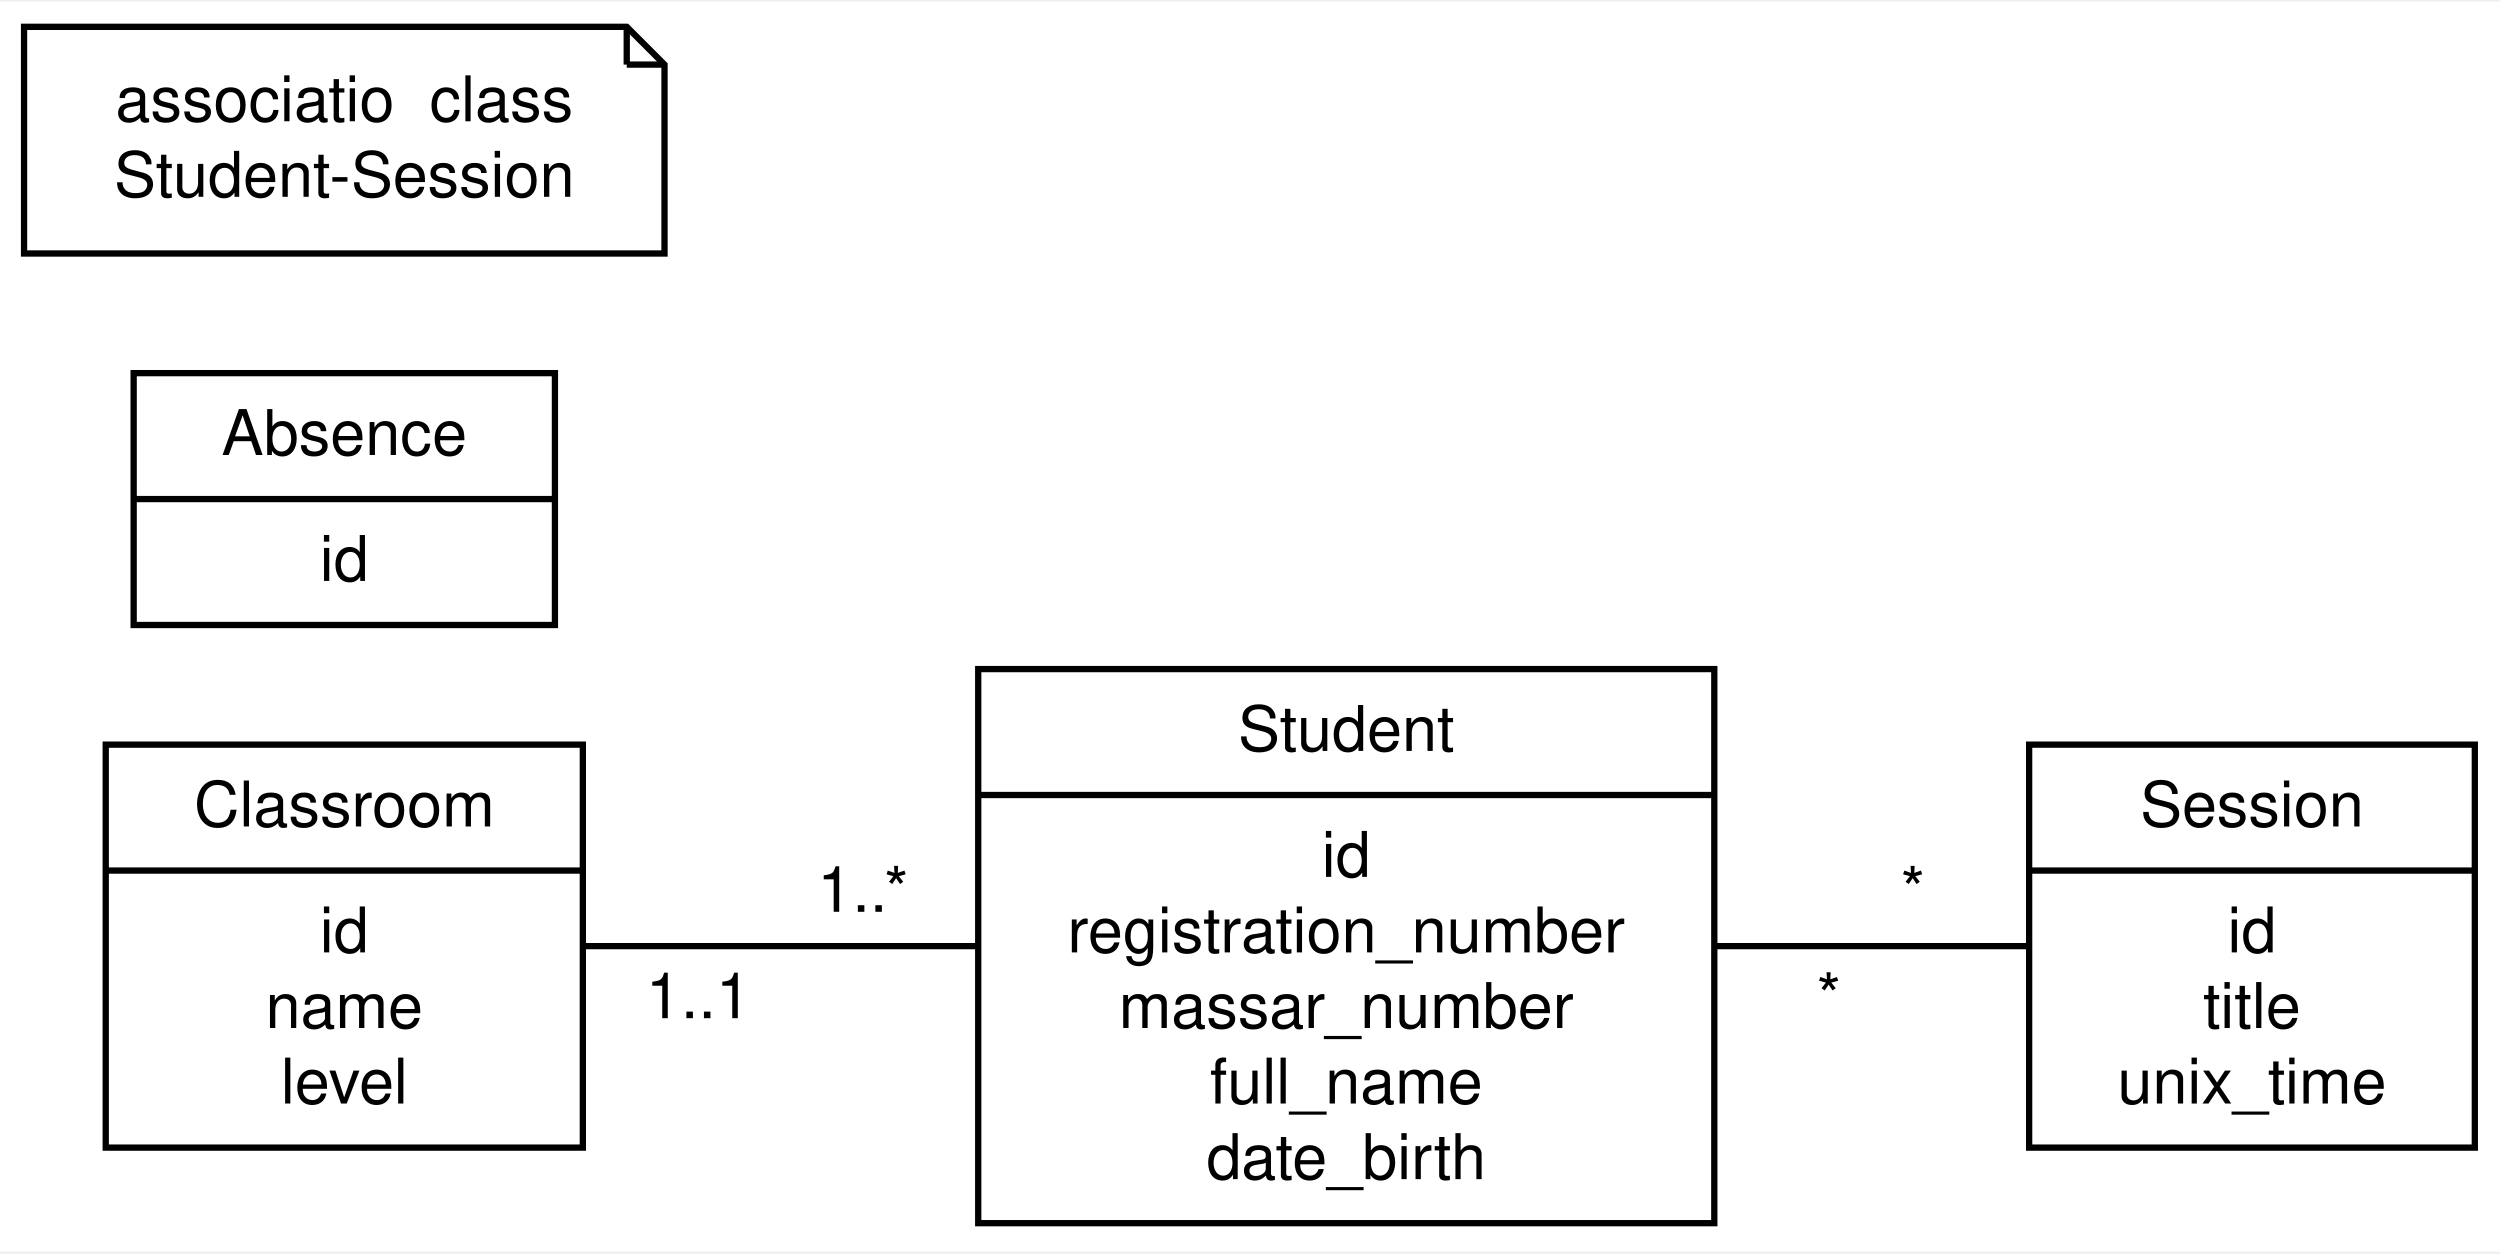
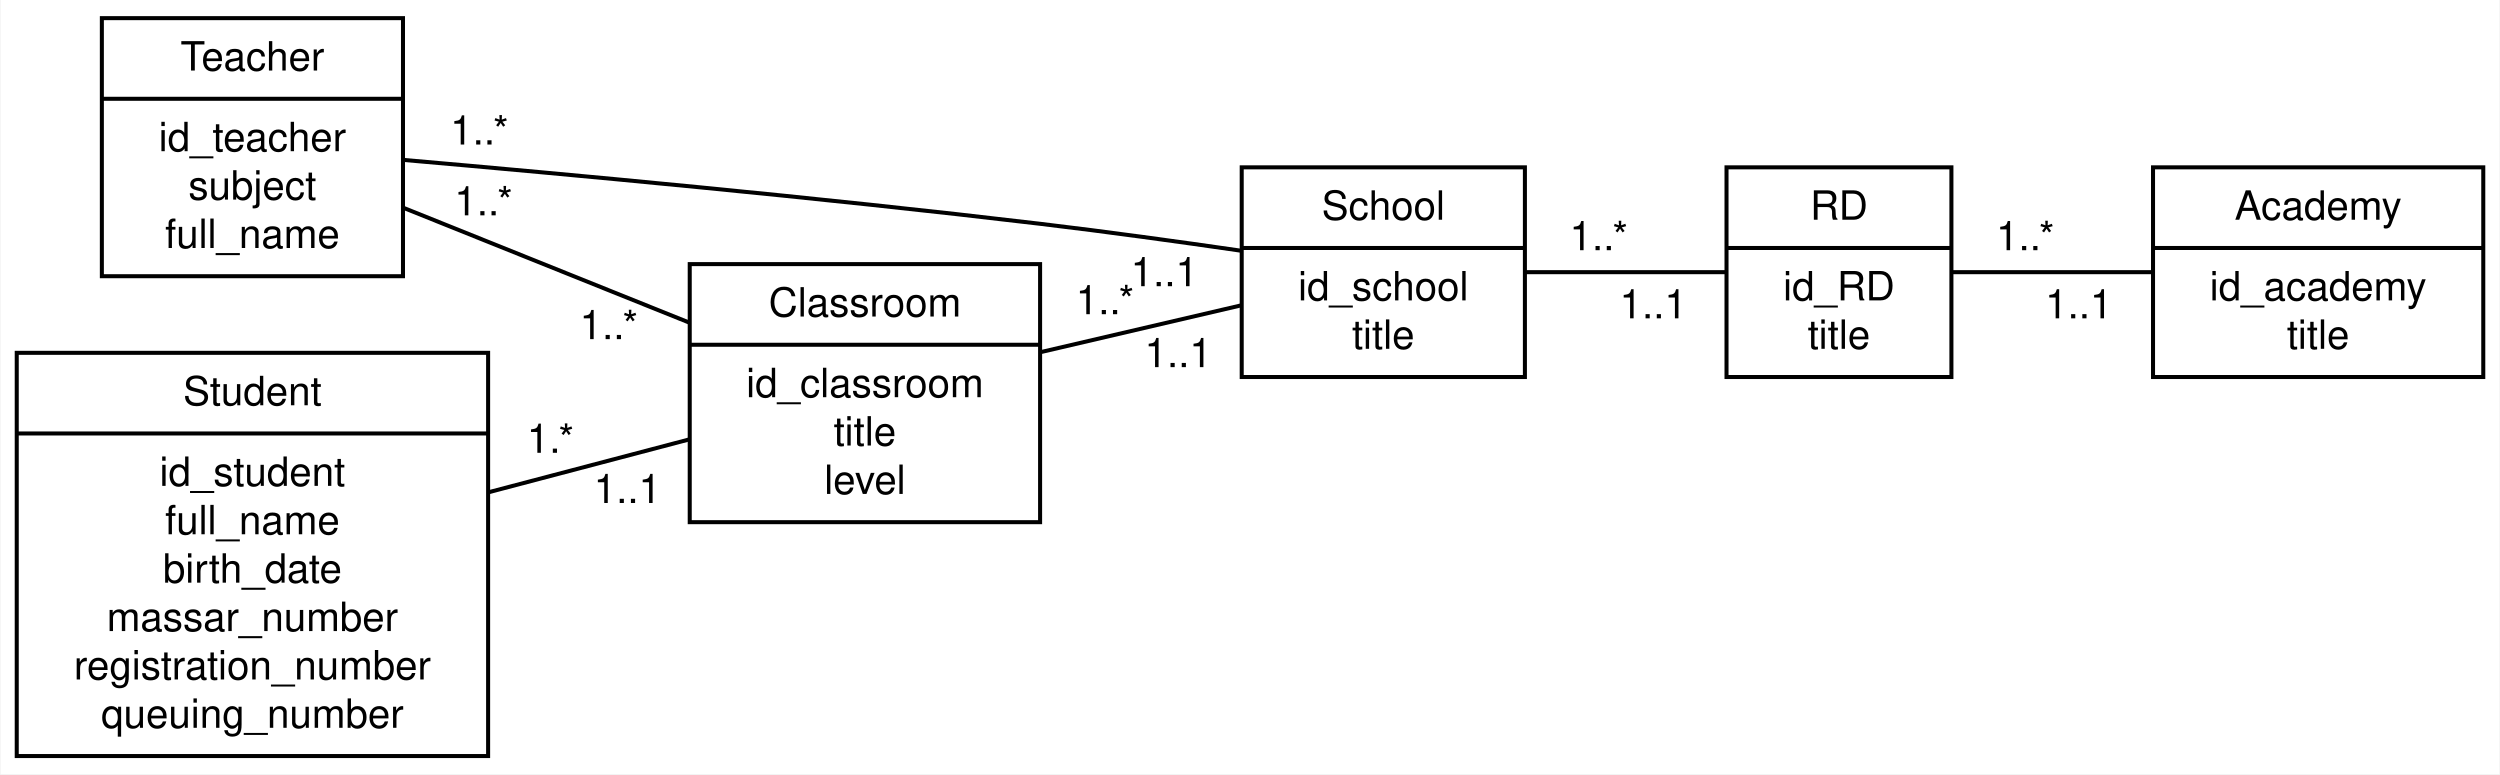
- <svg xmlns="http://www.w3.org/2000/svg" width="397pt" height="199pt" viewBox="0.00 0.00 397.04 198.50">
-   <g id="graph0" class="graph" transform="scale(1 1) rotate(0) translate(4 194.5)">
-     <polygon fill="#ffffff" stroke="transparent" points="-4,4 -4,-194.5 393.041,-194.5 393.041,4 -4,4" />
+ <svg xmlns="http://www.w3.org/2000/svg" width="620pt" height="192pt" viewBox="0.00 0.00 619.70 192.00">
+   <g id="graph0" class="graph" transform="scale(1 1) rotate(0) translate(4 188)">
+     <polygon fill="#ffffff" stroke="transparent" points="-4,4 -4,-188 615.703,-188 615.703,4 -4,4" />
    <g id="node1" class="node">
-       <polygon fill="none" stroke="#000000" points="12.792,-12.5 12.792,-76.5 88.565,-76.5 88.565,-12.5 12.792,-12.5" />
-       <text text-anchor="middle" x="50.678" y="-63.5" font-family="Helvetica,sans-Serif" font-size="10.00" fill="#000000">Classroom</text>
-       <polyline fill="none" stroke="#000000" points="12.792,-56.5 88.565,-56.5 " />
-       <text text-anchor="middle" x="50.678" y="-43.5" font-family="Helvetica,sans-Serif" font-size="10.00" fill="#000000">id</text>
-       <text text-anchor="middle" x="50.678" y="-31.5" font-family="Helvetica,sans-Serif" font-size="10.00" fill="#000000">name</text>
-       <text text-anchor="middle" x="50.678" y="-19.5" font-family="Helvetica,sans-Serif" font-size="10.00" fill="#000000">level</text>
+       <polygon fill="none" stroke="#000000" points="529.801,-94.5 529.801,-146.5 611.703,-146.5 611.703,-94.5 529.801,-94.5" />
+       <text text-anchor="middle" x="570.752" y="-133.5" font-family="Helvetica,sans-Serif" font-size="10.00" fill="#000000">Academy</text>
+       <polyline fill="none" stroke="#000000" points="529.801,-126.5 611.703,-126.5 " />
+       <text text-anchor="middle" x="570.752" y="-113.5" font-family="Helvetica,sans-Serif" font-size="10.00" fill="#000000">id_academy</text>
+       <text text-anchor="middle" x="570.752" y="-101.5" font-family="Helvetica,sans-Serif" font-size="10.00" fill="#000000">title</text>
    </g>
    <g id="node2" class="node">
-       <polygon fill="none" stroke="#000000" points="151.357,-.5 151.357,-88.5 268.259,-88.5 268.259,-.5 151.357,-.5" />
-       <text text-anchor="middle" x="209.808" y="-75.5" font-family="Helvetica,sans-Serif" font-size="10.00" fill="#000000">Student</text>
-       <polyline fill="none" stroke="#000000" points="151.357,-68.5 268.259,-68.5 " />
-       <text text-anchor="middle" x="209.808" y="-55.5" font-family="Helvetica,sans-Serif" font-size="10.00" fill="#000000">id</text>
-       <text text-anchor="middle" x="209.808" y="-43.5" font-family="Helvetica,sans-Serif" font-size="10.00" fill="#000000">registration_number</text>
-       <text text-anchor="middle" x="209.808" y="-31.5" font-family="Helvetica,sans-Serif" font-size="10.00" fill="#000000">massar_number</text>
-       <text text-anchor="middle" x="209.808" y="-19.5" font-family="Helvetica,sans-Serif" font-size="10.00" fill="#000000">full_name</text>
-       <text text-anchor="middle" x="209.808" y="-7.5" font-family="Helvetica,sans-Serif" font-size="10.00" fill="#000000">date_birth</text>
+       <polygon fill="none" stroke="#000000" points="424.026,-94.5 424.026,-146.5 479.801,-146.5 479.801,-94.5 424.026,-94.5" />
+       <text text-anchor="middle" x="451.913" y="-133.5" font-family="Helvetica,sans-Serif" font-size="10.00" fill="#000000">RD</text>
+       <polyline fill="none" stroke="#000000" points="424.026,-126.5 479.801,-126.5 " />
+       <text text-anchor="middle" x="451.913" y="-113.5" font-family="Helvetica,sans-Serif" font-size="10.00" fill="#000000">id_RD</text>
+       <text text-anchor="middle" x="451.913" y="-101.5" font-family="Helvetica,sans-Serif" font-size="10.00" fill="#000000">title</text>
    </g>
    <g id="edge1" class="edge">
-       <path fill="none" stroke="#000000" d="M88.794,-44.5C107.459,-44.5 130.347,-44.5 151.175,-44.5" />
-       <text text-anchor="middle" x="133.048" y="-49.952" font-family="Helvetica,sans-Serif" font-size="10.00" fill="#000000">1..*</text>
-       <text text-anchor="middle" x="106.92" y="-33.048" font-family="Helvetica,sans-Serif" font-size="10.00" fill="#000000">1..1</text>
+       <path fill="none" stroke="#000000" d="M529.522,-120.5C513.164,-120.5 494.772,-120.5 479.999,-120.5" />
+       <text text-anchor="middle" x="498.125" y="-125.952" font-family="Helvetica,sans-Serif" font-size="10.00" fill="#000000">1..*</text>
+       <text text-anchor="middle" x="511.395" y="-109.048" font-family="Helvetica,sans-Serif" font-size="10.00" fill="#000000">1..1</text>
    </g>
    <g id="node3" class="node">
-       <polygon fill="none" stroke="#000000" points="318.259,-12.5 318.259,-76.5 389.041,-76.5 389.041,-12.5 318.259,-12.5" />
-       <text text-anchor="middle" x="353.65" y="-63.5" font-family="Helvetica,sans-Serif" font-size="10.00" fill="#000000">Session</text>
-       <polyline fill="none" stroke="#000000" points="318.259,-56.5 389.041,-56.5 " />
-       <text text-anchor="middle" x="353.65" y="-43.5" font-family="Helvetica,sans-Serif" font-size="10.00" fill="#000000">id</text>
-       <text text-anchor="middle" x="353.65" y="-31.5" font-family="Helvetica,sans-Serif" font-size="10.00" fill="#000000">title</text>
-       <text text-anchor="middle" x="353.65" y="-19.5" font-family="Helvetica,sans-Serif" font-size="10.00" fill="#000000">unix_time</text>
+       <polygon fill="none" stroke="#000000" points="303.793,-94.5 303.793,-146.5 374.026,-146.5 374.026,-94.5 303.793,-94.5" />
+       <text text-anchor="middle" x="338.909" y="-133.5" font-family="Helvetica,sans-Serif" font-size="10.00" fill="#000000">School</text>
+       <polyline fill="none" stroke="#000000" points="303.793,-126.5 374.026,-126.5 " />
+       <text text-anchor="middle" x="338.909" y="-113.5" font-family="Helvetica,sans-Serif" font-size="10.00" fill="#000000">id_school</text>
+       <text text-anchor="middle" x="338.909" y="-101.5" font-family="Helvetica,sans-Serif" font-size="10.00" fill="#000000">title</text>
    </g>
    <g id="edge2" class="edge">
-       <path fill="none" stroke="#000000" d="M268.314,-44.5C285.115,-44.5 302.928,-44.5 317.909,-44.5" />
-       <text text-anchor="middle" x="299.783" y="-49.952" font-family="Helvetica,sans-Serif" font-size="10.00" fill="#000000">*</text>
-       <text text-anchor="middle" x="286.44" y="-33.048" font-family="Helvetica,sans-Serif" font-size="10.00" fill="#000000">*</text>
+       <path fill="none" stroke="#000000" d="M423.98,-120.5C408.947,-120.5 390.254,-120.5 374.222,-120.5" />
+       <text text-anchor="middle" x="392.348" y="-125.952" font-family="Helvetica,sans-Serif" font-size="10.00" fill="#000000">1..*</text>
+       <text text-anchor="middle" x="405.854" y="-109.048" font-family="Helvetica,sans-Serif" font-size="10.00" fill="#000000">1..1</text>
    </g>
    <g id="node4" class="node">
-       <polygon fill="none" stroke="#000000" points="17.226,-95.5 17.226,-135.5 84.131,-135.5 84.131,-95.5 17.226,-95.5" />
-       <text text-anchor="middle" x="50.678" y="-122.5" font-family="Helvetica,sans-Serif" font-size="10.00" fill="#000000">Absence</text>
-       <polyline fill="none" stroke="#000000" points="17.226,-115.5 84.131,-115.5 " />
-       <text text-anchor="middle" x="50.678" y="-102.5" font-family="Helvetica,sans-Serif" font-size="10.00" fill="#000000">id</text>
+       <polygon fill="none" stroke="#000000" points="166.902,-58.5 166.902,-122.5 253.793,-122.5 253.793,-58.5 166.902,-58.5" />
+       <text text-anchor="middle" x="210.347" y="-109.5" font-family="Helvetica,sans-Serif" font-size="10.00" fill="#000000">Classroom</text>
+       <polyline fill="none" stroke="#000000" points="166.902,-102.5 253.793,-102.5 " />
+       <text text-anchor="middle" x="210.347" y="-89.5" font-family="Helvetica,sans-Serif" font-size="10.00" fill="#000000">id_classroom</text>
+       <text text-anchor="middle" x="210.347" y="-77.5" font-family="Helvetica,sans-Serif" font-size="10.00" fill="#000000">title</text>
+       <text text-anchor="middle" x="210.347" y="-65.5" font-family="Helvetica,sans-Serif" font-size="10.00" fill="#000000">level</text>
+     </g>
+     <g id="edge3" class="edge">
+       <path fill="none" stroke="#000000" d="M303.779,-112.302C288.464,-108.729 270.348,-104.501 254.164,-100.725" />
+       <text text-anchor="middle" x="269.896" y="-110.075" font-family="Helvetica,sans-Serif" font-size="10.00" fill="#000000">1..*</text>
+       <text text-anchor="middle" x="288.048" y="-96.952" font-family="Helvetica,sans-Serif" font-size="10.00" fill="#000000">1..1</text>
    </g>
    <g id="node5" class="node">
-       <polygon fill="none" stroke="#000000" points="95.536,-190.5 -.179,-190.5 -.179,-154.5 101.536,-154.5 101.536,-184.5 95.536,-190.5" />
-       <polyline fill="none" stroke="#000000" points="95.536,-190.5 95.536,-184.5 " />
-       <polyline fill="none" stroke="#000000" points="101.536,-184.5 95.536,-184.5 " />
-       <text text-anchor="middle" x="50.678" y="-175.5" font-family="Helvetica,sans-Serif" font-size="10.00" fill="#000000">associatio  class</text>
-       <text text-anchor="middle" x="50.678" y="-163.5" font-family="Helvetica,sans-Serif" font-size="10.00" fill="#000000">Student-Session</text>
+       <polygon fill="none" stroke="#000000" points="21.11,-119.5 21.11,-183.5 95.791,-183.5 95.791,-119.5 21.11,-119.5" />
+       <text text-anchor="middle" x="58.451" y="-170.5" font-family="Helvetica,sans-Serif" font-size="10.00" fill="#000000">Teacher</text>
+       <polyline fill="none" stroke="#000000" points="21.11,-163.5 95.791,-163.5 " />
+       <text text-anchor="middle" x="58.451" y="-150.5" font-family="Helvetica,sans-Serif" font-size="10.00" fill="#000000">id_teacher</text>
+       <text text-anchor="middle" x="58.451" y="-138.5" font-family="Helvetica,sans-Serif" font-size="10.00" fill="#000000">subject</text>
+       <text text-anchor="middle" x="58.451" y="-126.5" font-family="Helvetica,sans-Serif" font-size="10.00" fill="#000000">full_name</text>
+     </g>
+     <g id="edge4" class="edge">
+       <path fill="none" stroke="#000000" d="M166.82,-107.98C144.377,-116.993 117.285,-127.873 95.804,-136.5" />
+       <text text-anchor="middle" x="115.774" y="-134.588" font-family="Helvetica,sans-Serif" font-size="10.00" fill="#000000">1..*</text>
+       <text text-anchor="middle" x="146.85" y="-103.892" font-family="Helvetica,sans-Serif" font-size="10.00" fill="#000000">1..*</text>
+     </g>
+     <g id="node6" class="node">
+       <polygon fill="none" stroke="#000000" points="0,-.5 0,-100.5 116.902,-100.5 116.902,-.5 0,-.5" />
+       <text text-anchor="middle" x="58.451" y="-87.5" font-family="Helvetica,sans-Serif" font-size="10.00" fill="#000000">Student</text>
+       <polyline fill="none" stroke="#000000" points="0,-80.5 116.902,-80.5 " />
+       <text text-anchor="middle" x="58.451" y="-67.5" font-family="Helvetica,sans-Serif" font-size="10.00" fill="#000000">id_student</text>
+       <text text-anchor="middle" x="58.451" y="-55.5" font-family="Helvetica,sans-Serif" font-size="10.00" fill="#000000">full_name</text>
+       <text text-anchor="middle" x="58.451" y="-43.5" font-family="Helvetica,sans-Serif" font-size="10.00" fill="#000000">birth_date</text>
+       <text text-anchor="middle" x="58.451" y="-31.5" font-family="Helvetica,sans-Serif" font-size="10.00" fill="#000000">massar_number</text>
+       <text text-anchor="middle" x="58.451" y="-19.5" font-family="Helvetica,sans-Serif" font-size="10.00" fill="#000000">registration_number</text>
+       <text text-anchor="middle" x="58.451" y="-7.5" font-family="Helvetica,sans-Serif" font-size="10.00" fill="#000000">queuing_number</text>
+     </g>
+     <g id="edge5" class="edge">
+       <path fill="none" stroke="#000000" d="M166.82,-79.038C151.303,-74.951 133.563,-70.28 116.992,-65.916" />
+       <text text-anchor="middle" x="132.368" y="-75.706" font-family="Helvetica,sans-Serif" font-size="10.00" fill="#000000">1.*</text>
+       <text text-anchor="middle" x="151.444" y="-63.248" font-family="Helvetica,sans-Serif" font-size="10.00" fill="#000000">1..1</text>
+     </g>
+     <g id="edge6" class="edge">
+       <path fill="none" stroke="#000000" d="M95.951,-148.336C135.315,-144.901 198.981,-139.026 253.793,-132.5 270.242,-130.542 288.428,-128.025 303.754,-125.803" />
+       <text text-anchor="middle" x="284.607" y="-117.024" font-family="Helvetica,sans-Serif" font-size="10.00" fill="#000000">1..1</text>
+       <text text-anchor="middle" x="114.749" y="-152.165" font-family="Helvetica,sans-Serif" font-size="10.00" fill="#000000">1..*</text>
    </g>
  </g>
</svg>
